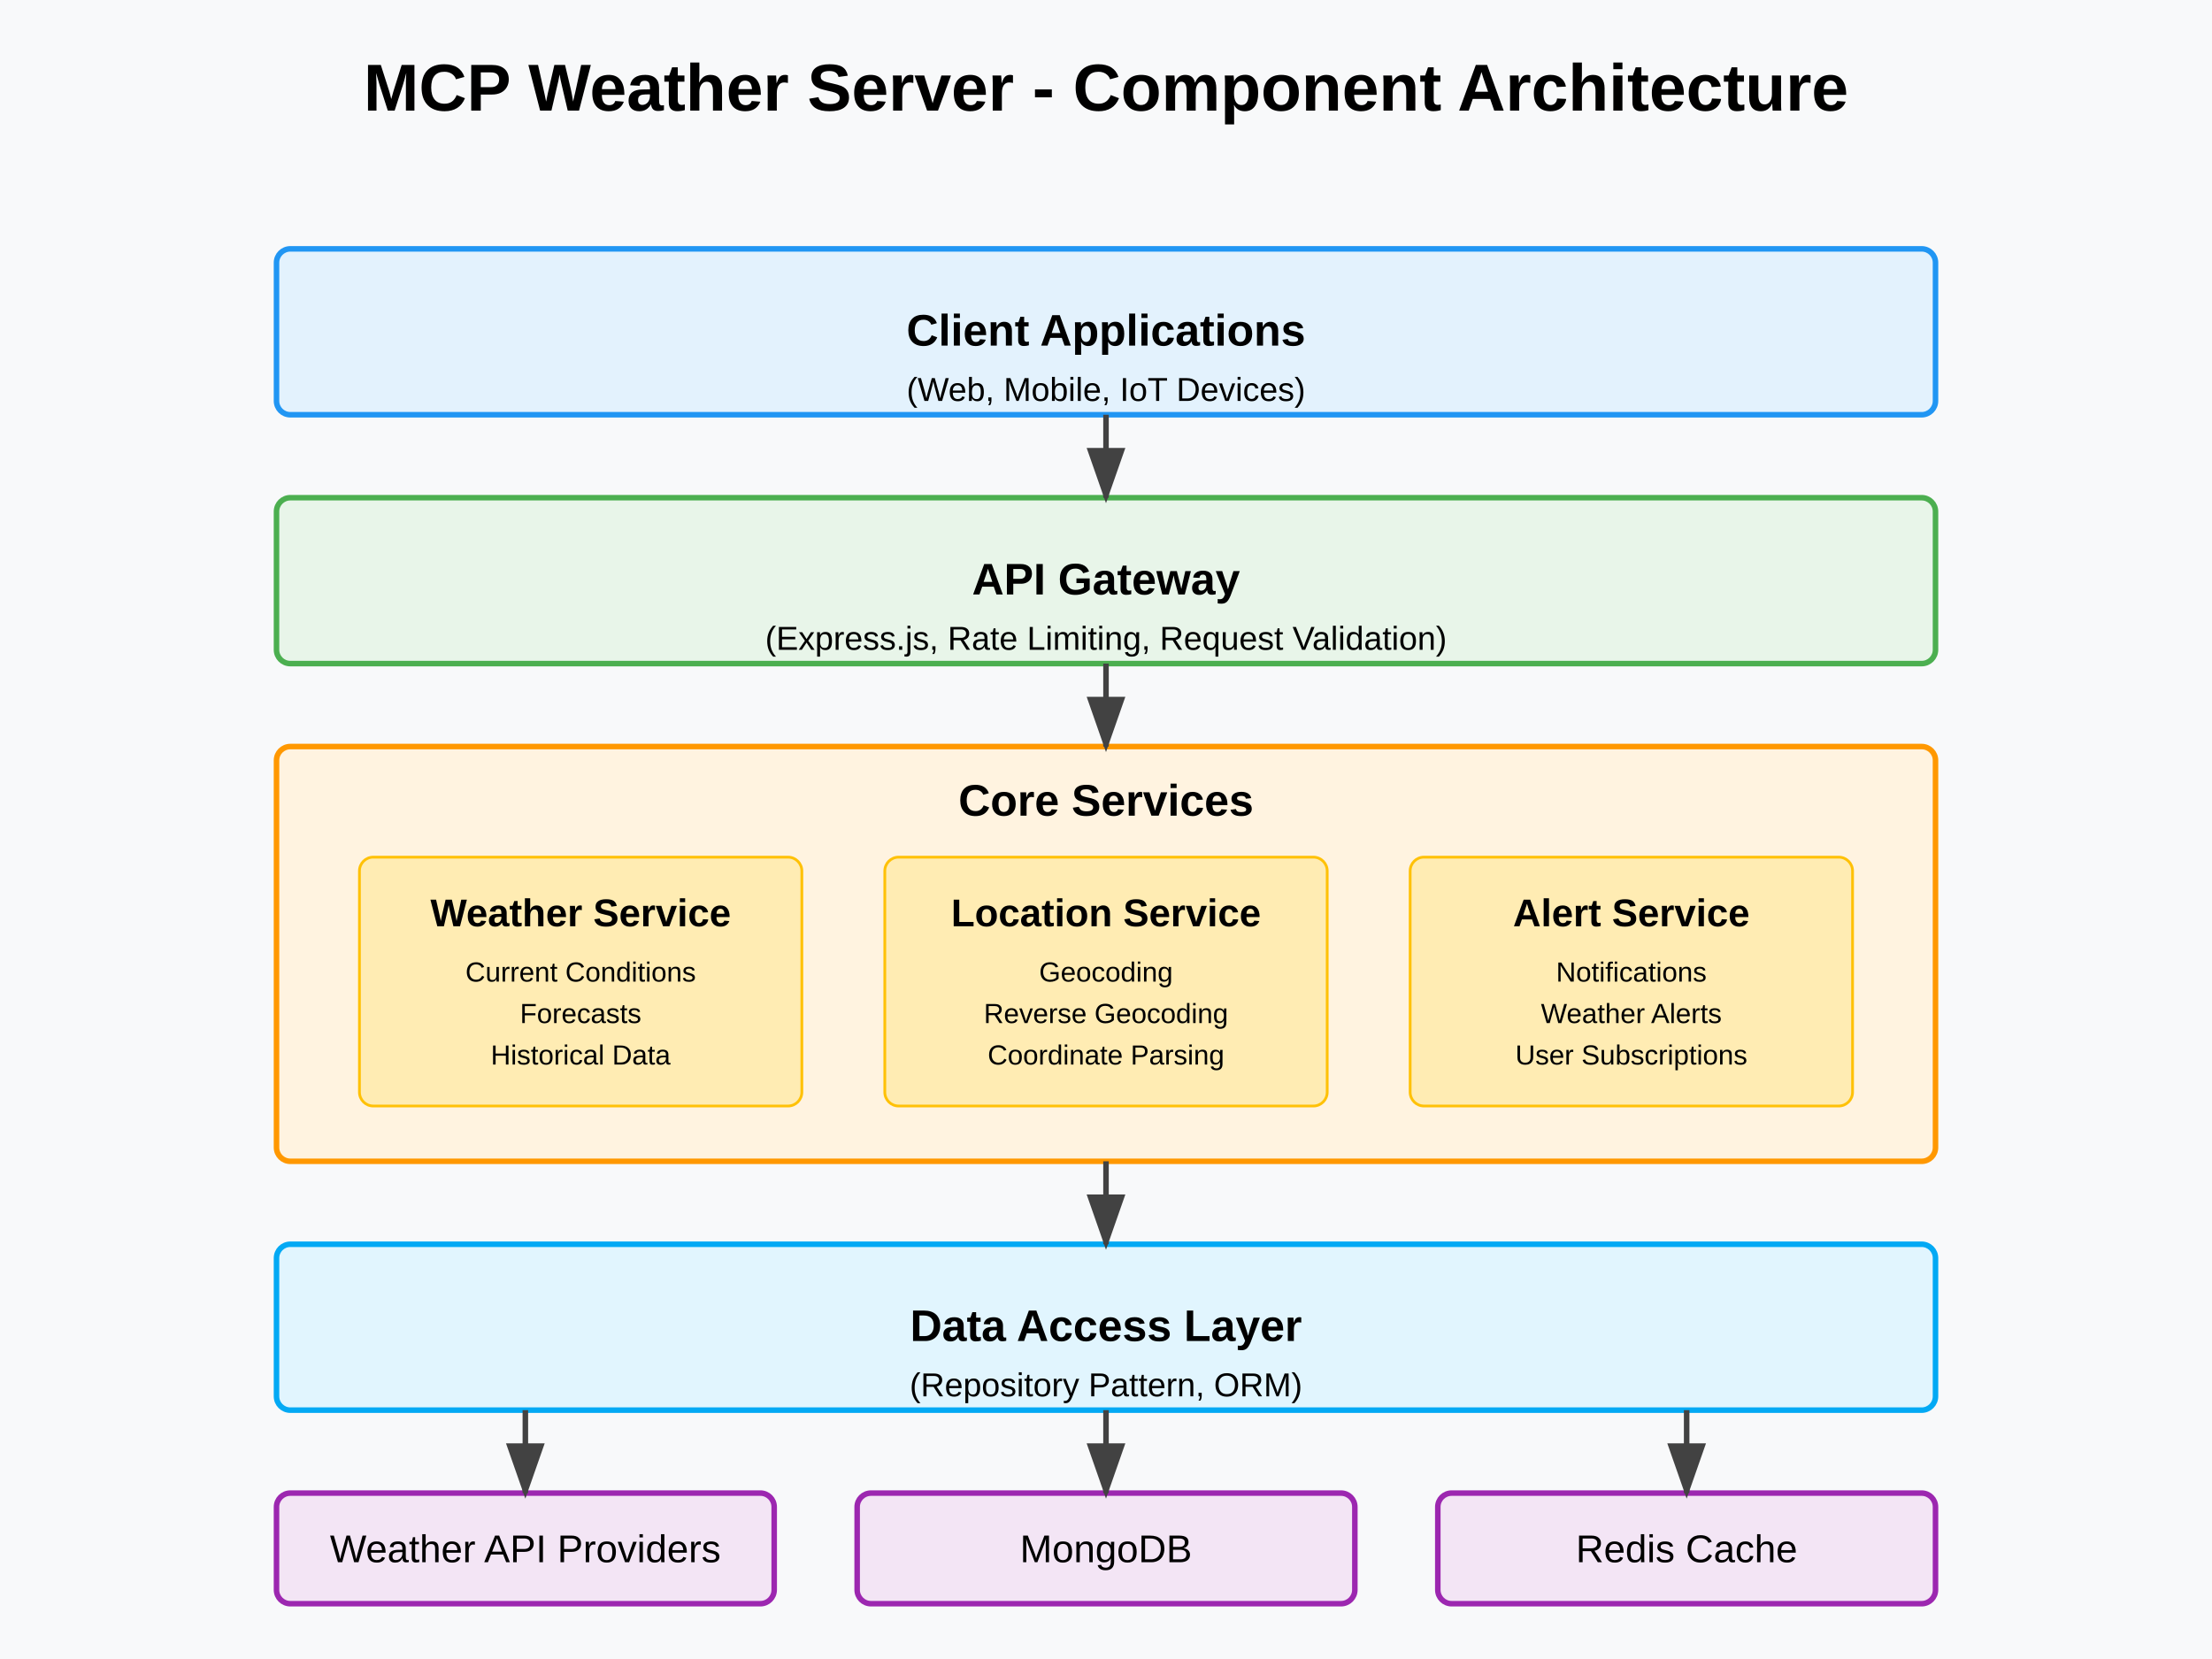
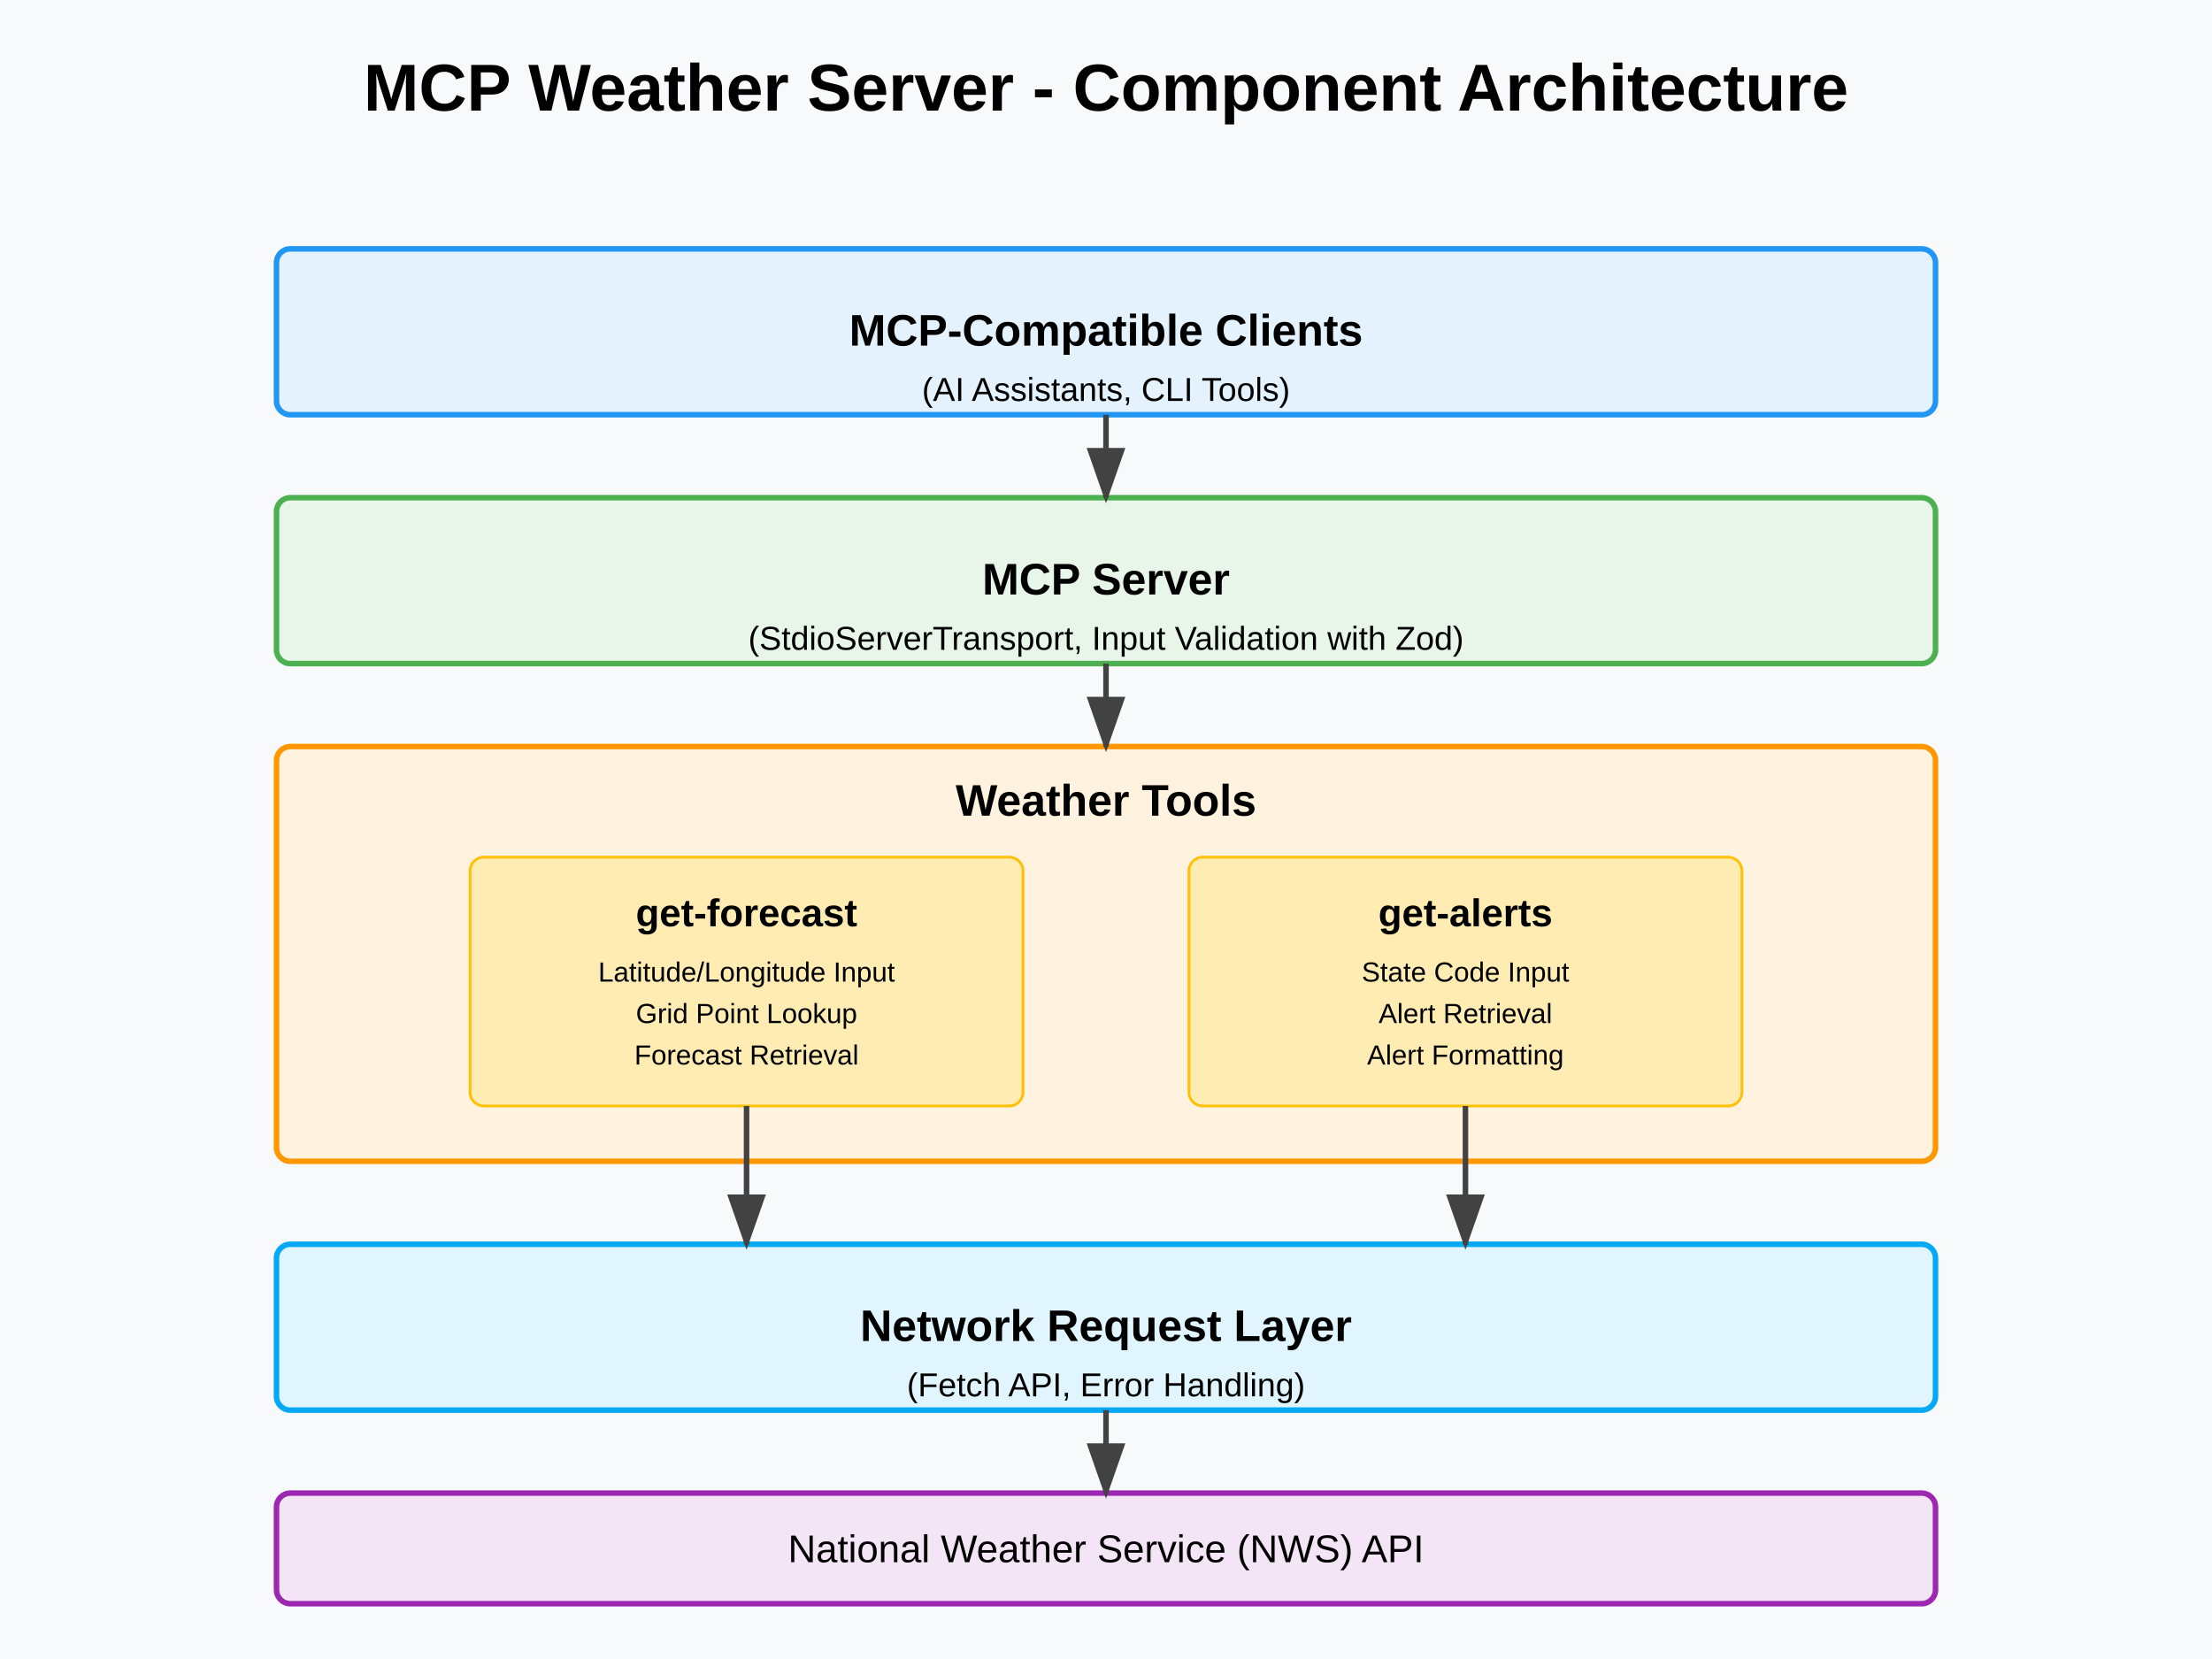
<svg xmlns="http://www.w3.org/2000/svg" width="800" height="600">
  <rect width="800" height="600" fill="#f8f9fa" />
  <text x="400" y="40" font-family="Arial" font-size="24" text-anchor="middle" font-weight="bold">MCP Weather Server - Component Architecture</text>
  <rect x="100" y="90" width="600" height="60" rx="5" fill="#e3f2fd" stroke="#2196f3" stroke-width="2" />
-   <text x="400" y="125" font-family="Arial" font-size="16" text-anchor="middle" font-weight="bold">Client Applications</text>
-   <text x="400" y="145" font-family="Arial" font-size="12" text-anchor="middle">(Web, Mobile, IoT Devices)</text>
+   <text x="400" y="125" font-family="Arial" font-size="16" text-anchor="middle" font-weight="bold">MCP-Compatible Clients</text>
+   <text x="400" y="145" font-family="Arial" font-size="12" text-anchor="middle">(AI Assistants, CLI Tools)</text>
  <rect x="100" y="180" width="600" height="60" rx="5" fill="#e8f5e9" stroke="#4caf50" stroke-width="2" />
-   <text x="400" y="215" font-family="Arial" font-size="16" text-anchor="middle" font-weight="bold">API Gateway</text>
-   <text x="400" y="235" font-family="Arial" font-size="12" text-anchor="middle">(Express.js, Rate Limiting, Request Validation)</text>
+   <text x="400" y="215" font-family="Arial" font-size="16" text-anchor="middle" font-weight="bold">MCP Server</text>
+   <text x="400" y="235" font-family="Arial" font-size="12" text-anchor="middle">(StdioServerTransport, Input Validation with Zod)</text>
  <rect x="100" y="270" width="600" height="150" rx="5" fill="#fff3e0" stroke="#ff9800" stroke-width="2" />
-   <text x="400" y="295" font-family="Arial" font-size="16" text-anchor="middle" font-weight="bold">Core Services</text>
-   <rect x="130" y="310" width="160" height="90" rx="5" fill="#ffecb3" stroke="#ffc107" stroke-width="1" />
-   <text x="210" y="335" font-family="Arial" font-size="14" text-anchor="middle" font-weight="bold">Weather Service</text>
-   <text x="210" y="355" font-family="Arial" font-size="10" text-anchor="middle">Current Conditions</text>
-   <text x="210" y="370" font-family="Arial" font-size="10" text-anchor="middle">Forecasts</text>
-   <text x="210" y="385" font-family="Arial" font-size="10" text-anchor="middle">Historical Data</text>
-   <rect x="320" y="310" width="160" height="90" rx="5" fill="#ffecb3" stroke="#ffc107" stroke-width="1" />
-   <text x="400" y="335" font-family="Arial" font-size="14" text-anchor="middle" font-weight="bold">Location Service</text>
-   <text x="400" y="355" font-family="Arial" font-size="10" text-anchor="middle">Geocoding</text>
-   <text x="400" y="370" font-family="Arial" font-size="10" text-anchor="middle">Reverse Geocoding</text>
-   <text x="400" y="385" font-family="Arial" font-size="10" text-anchor="middle">Coordinate Parsing</text>
-   <rect x="510" y="310" width="160" height="90" rx="5" fill="#ffecb3" stroke="#ffc107" stroke-width="1" />
-   <text x="590" y="335" font-family="Arial" font-size="14" text-anchor="middle" font-weight="bold">Alert Service</text>
-   <text x="590" y="355" font-family="Arial" font-size="10" text-anchor="middle">Notifications</text>
-   <text x="590" y="370" font-family="Arial" font-size="10" text-anchor="middle">Weather Alerts</text>
-   <text x="590" y="385" font-family="Arial" font-size="10" text-anchor="middle">User Subscriptions</text>
+   <text x="400" y="295" font-family="Arial" font-size="16" text-anchor="middle" font-weight="bold">Weather Tools</text>
+   <rect x="170" y="310" width="200" height="90" rx="5" fill="#ffecb3" stroke="#ffc107" stroke-width="1" />
+   <text x="270" y="335" font-family="Arial" font-size="14" text-anchor="middle" font-weight="bold">get-forecast</text>
+   <text x="270" y="355" font-family="Arial" font-size="10" text-anchor="middle">Latitude/Longitude Input</text>
+   <text x="270" y="370" font-family="Arial" font-size="10" text-anchor="middle">Grid Point Lookup</text>
+   <text x="270" y="385" font-family="Arial" font-size="10" text-anchor="middle">Forecast Retrieval</text>
+   <rect x="430" y="310" width="200" height="90" rx="5" fill="#ffecb3" stroke="#ffc107" stroke-width="1" />
+   <text x="530" y="335" font-family="Arial" font-size="14" text-anchor="middle" font-weight="bold">get-alerts</text>
+   <text x="530" y="355" font-family="Arial" font-size="10" text-anchor="middle">State Code Input</text>
+   <text x="530" y="370" font-family="Arial" font-size="10" text-anchor="middle">Alert Retrieval</text>
+   <text x="530" y="385" font-family="Arial" font-size="10" text-anchor="middle">Alert Formatting</text>
  <rect x="100" y="450" width="600" height="60" rx="5" fill="#e1f5fe" stroke="#03a9f4" stroke-width="2" />
-   <text x="400" y="485" font-family="Arial" font-size="16" text-anchor="middle" font-weight="bold">Data Access Layer</text>
-   <text x="400" y="505" font-family="Arial" font-size="12" text-anchor="middle">(Repository Pattern, ORM)</text>
-   <rect x="100" y="540" width="180" height="40" rx="5" fill="#f3e5f5" stroke="#9c27b0" stroke-width="2" />
-   <text x="190" y="565" font-family="Arial" font-size="14" text-anchor="middle">Weather API Providers</text>
-   <rect x="310" y="540" width="180" height="40" rx="5" fill="#f3e5f5" stroke="#9c27b0" stroke-width="2" />
-   <text x="400" y="565" font-family="Arial" font-size="14" text-anchor="middle">MongoDB</text>
-   <rect x="520" y="540" width="180" height="40" rx="5" fill="#f3e5f5" stroke="#9c27b0" stroke-width="2" />
-   <text x="610" y="565" font-family="Arial" font-size="14" text-anchor="middle">Redis Cache</text>
+   <text x="400" y="485" font-family="Arial" font-size="16" text-anchor="middle" font-weight="bold">Network Request Layer</text>
+   <text x="400" y="505" font-family="Arial" font-size="12" text-anchor="middle">(Fetch API, Error Handling)</text>
+   <rect x="100" y="540" width="600" height="40" rx="5" fill="#f3e5f5" stroke="#9c27b0" stroke-width="2" />
+   <text x="400" y="565" font-family="Arial" font-size="14" text-anchor="middle">National Weather Service (NWS) API</text>
  <line x1="400" y1="150" x2="400" y2="180" stroke="#424242" stroke-width="2" marker-end="url(#arrowhead)" />
  <line x1="400" y1="240" x2="400" y2="270" stroke="#424242" stroke-width="2" marker-end="url(#arrowhead)" />
-   <line x1="400" y1="420" x2="400" y2="450" stroke="#424242" stroke-width="2" marker-end="url(#arrowhead)" />
-   <line x1="190" y1="510" x2="190" y2="540" stroke="#424242" stroke-width="2" marker-end="url(#arrowhead)" />
+   <line x1="270" y1="400" x2="270" y2="450" stroke="#424242" stroke-width="2" marker-end="url(#arrowhead)" />
+   <line x1="530" y1="400" x2="530" y2="450" stroke="#424242" stroke-width="2" marker-end="url(#arrowhead)" />
  <line x1="400" y1="510" x2="400" y2="540" stroke="#424242" stroke-width="2" marker-end="url(#arrowhead)" />
-   <line x1="610" y1="510" x2="610" y2="540" stroke="#424242" stroke-width="2" marker-end="url(#arrowhead)" />
  <defs>
    <marker id="arrowhead" markerWidth="10" markerHeight="7" refX="9" refY="3.5" orient="auto">
      <polygon points="0 0, 10 3.5, 0 7" fill="#424242" />
    </marker>
  </defs>
</svg>
